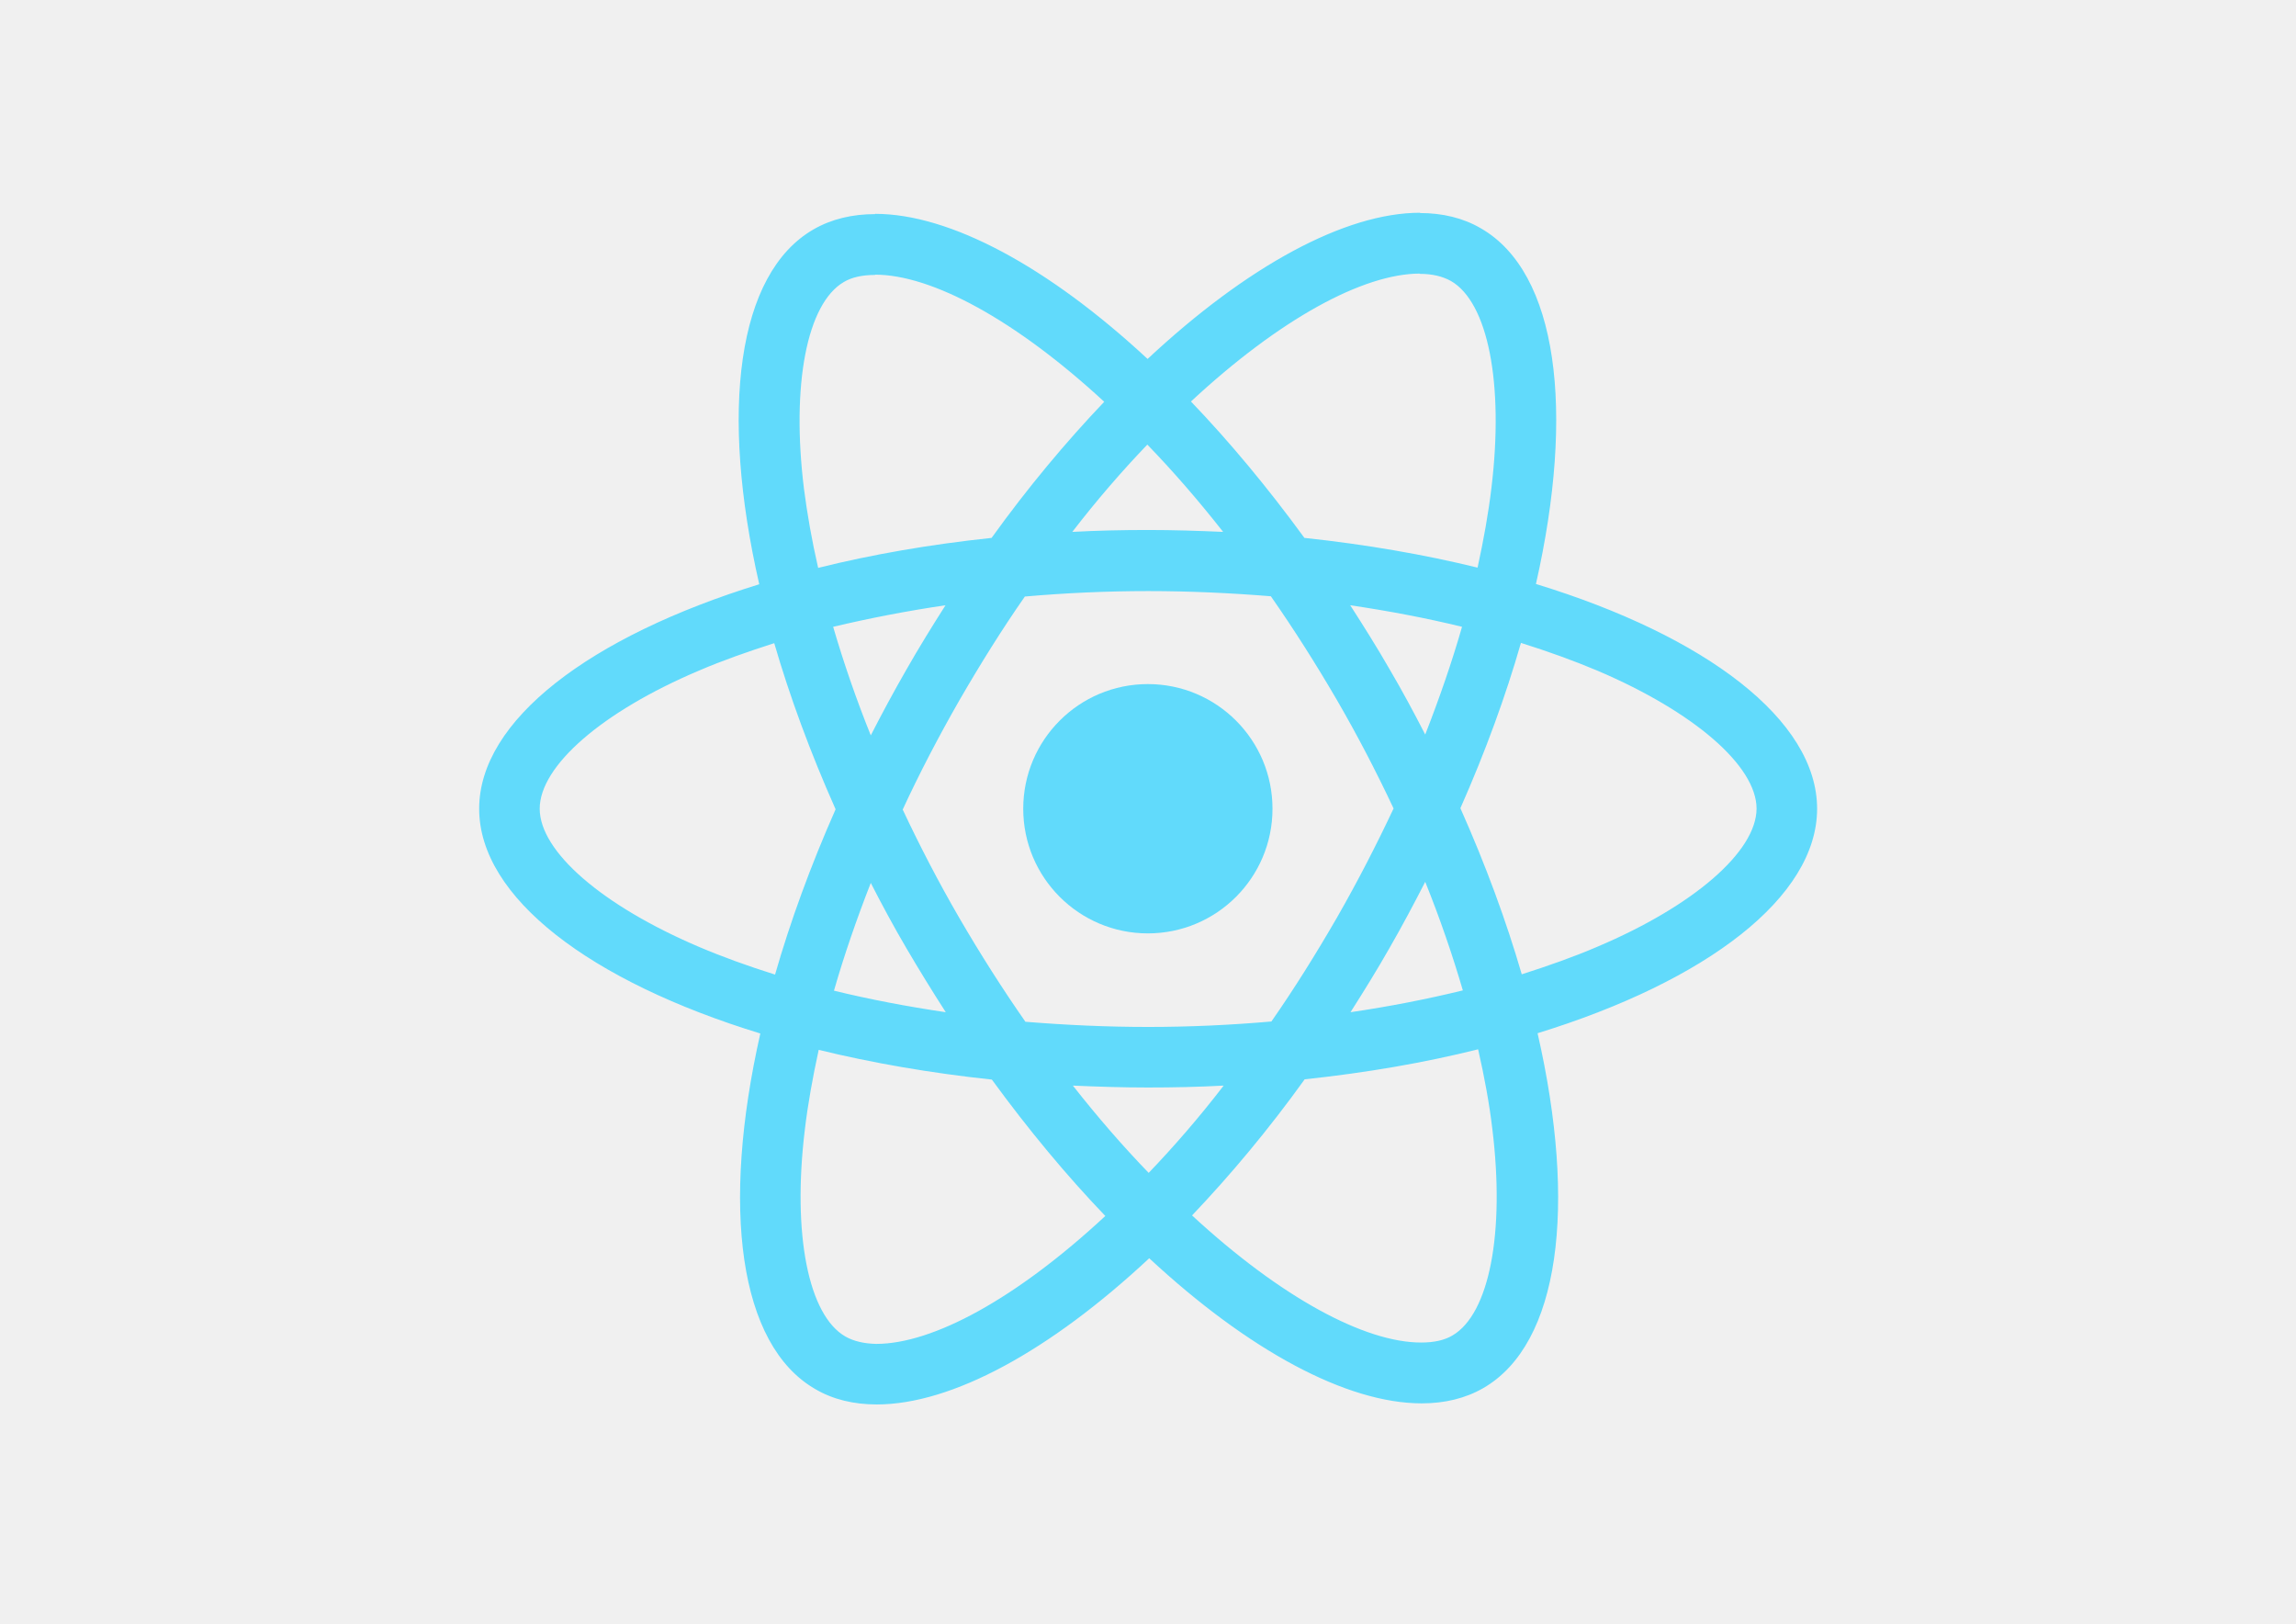
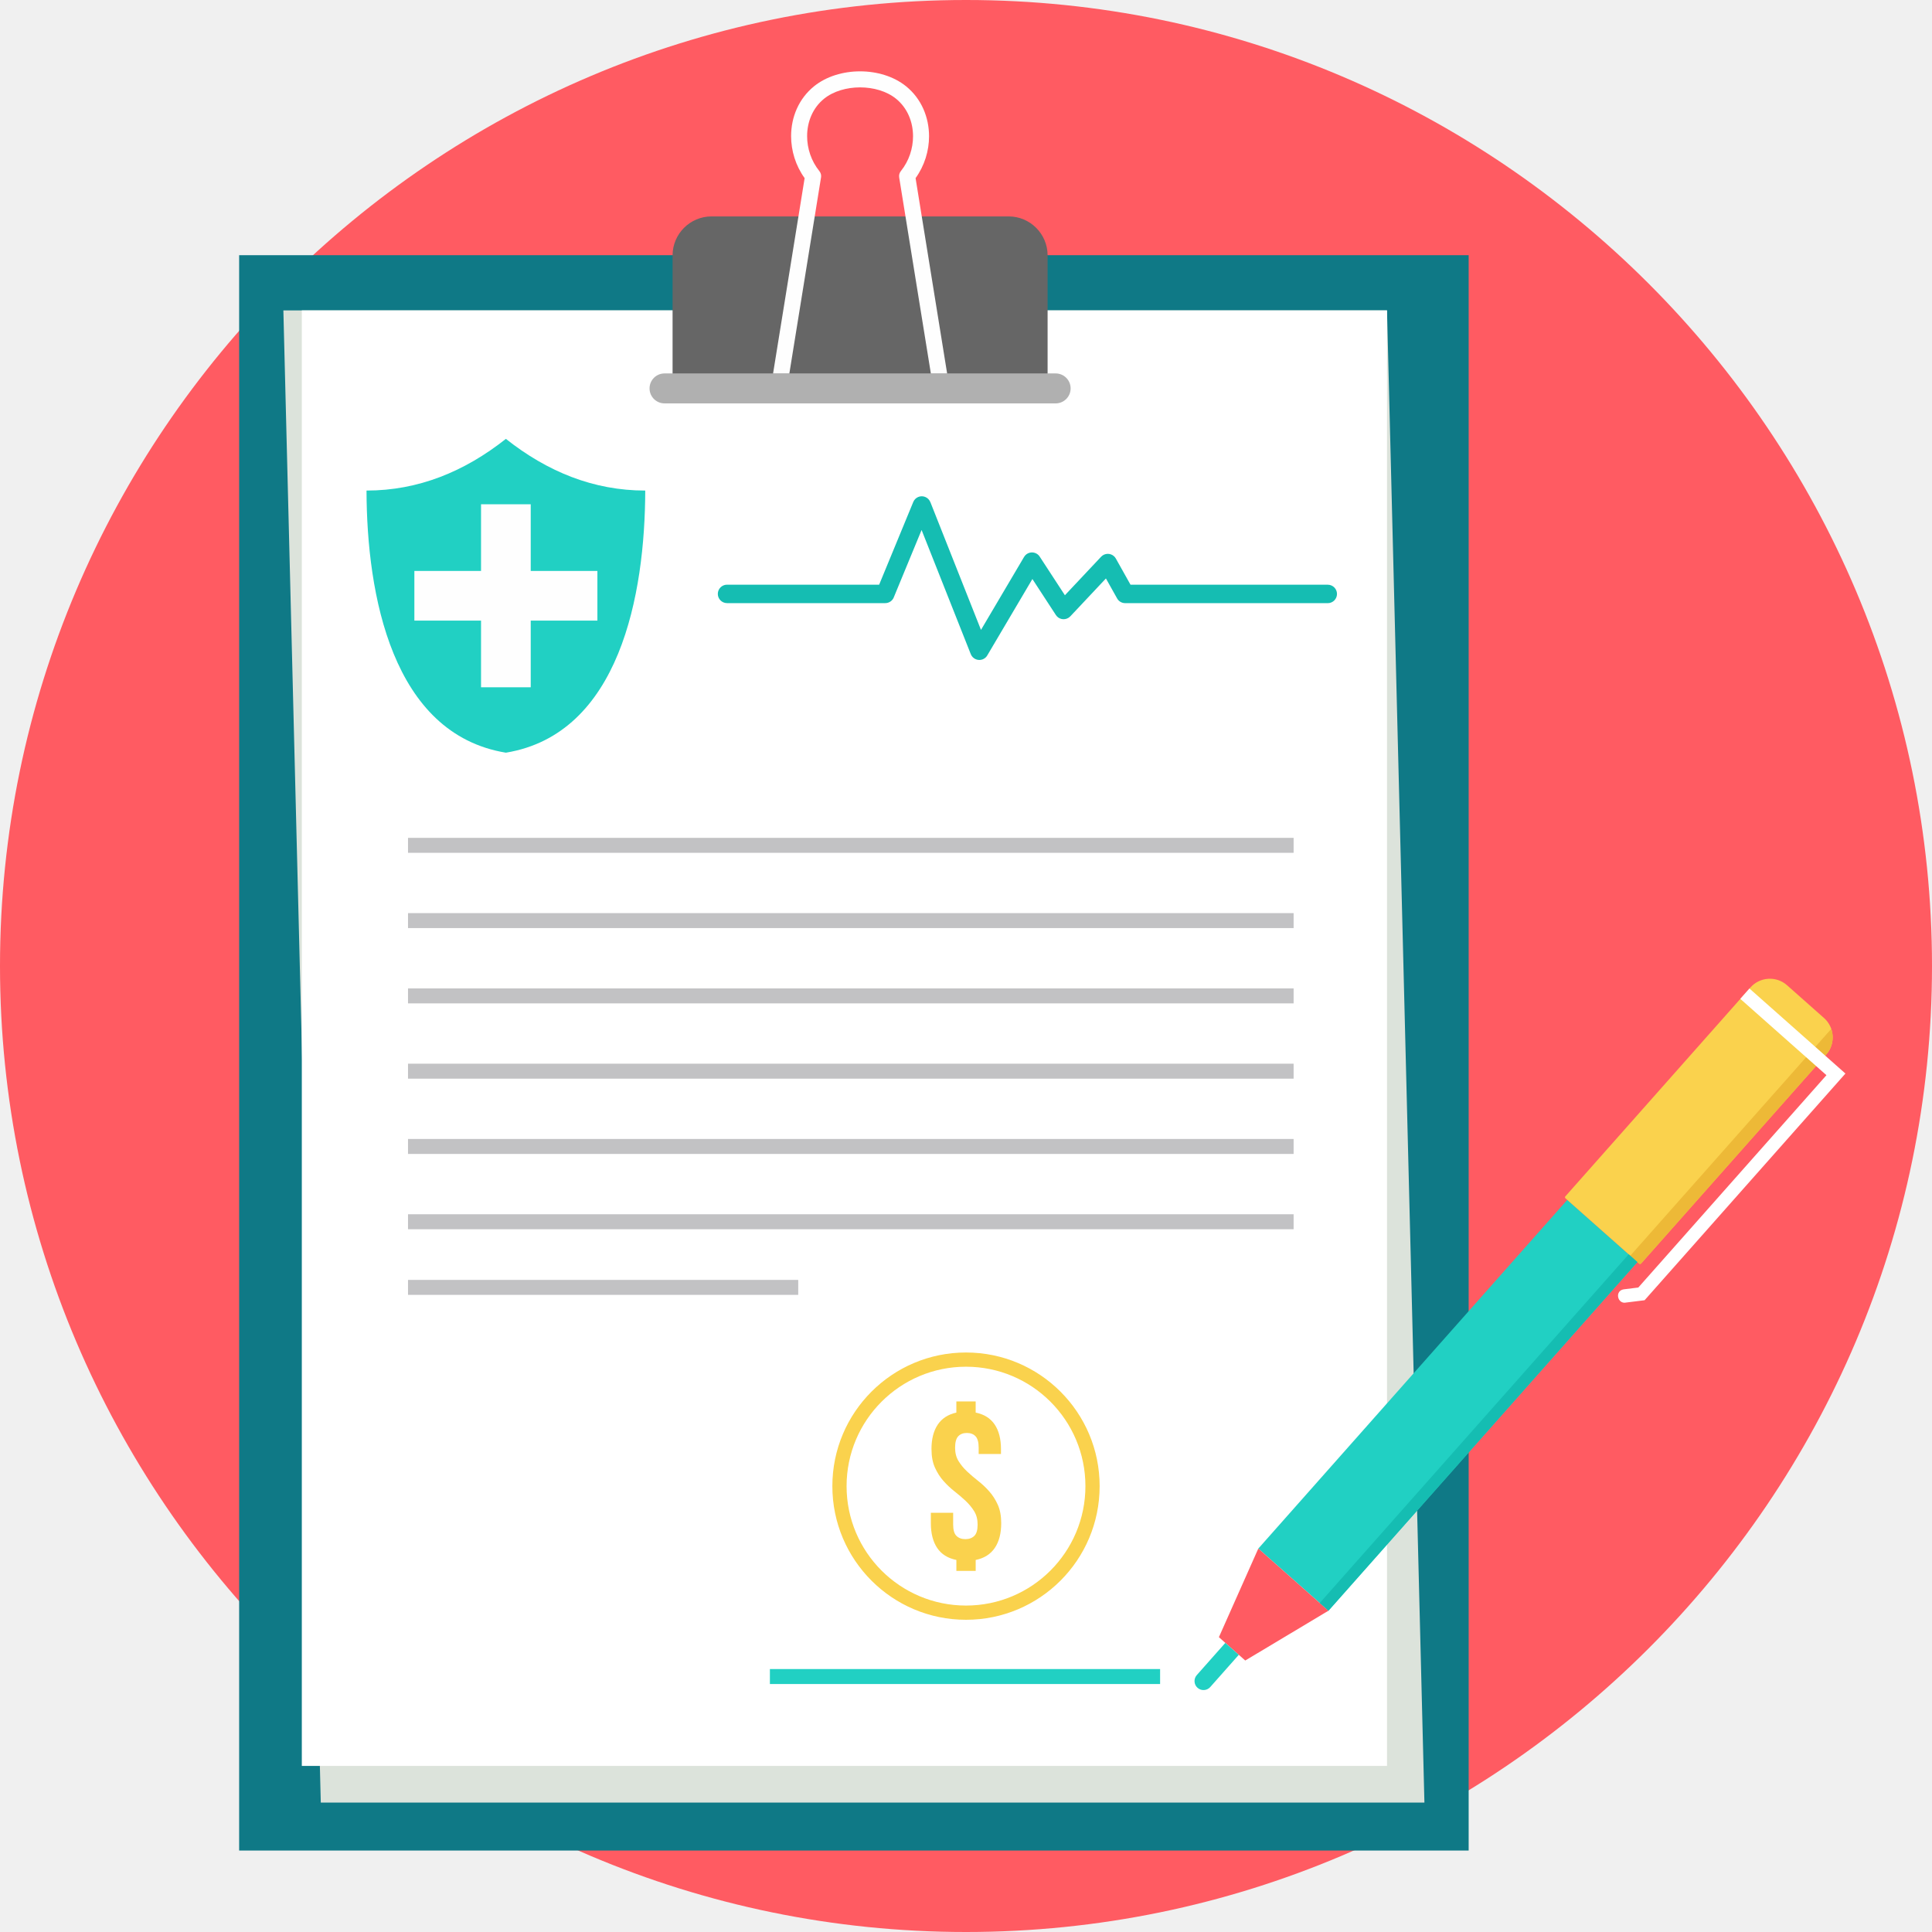
- <svg xmlns="http://www.w3.org/2000/svg" viewBox="0 0 841.9 595.3">
-   <g fill="#61DAFB">
-     <path d="M666.3 296.5c0-32.5-40.7-63.3-103.1-82.4 14.4-63.6 8-114.2-20.2-130.4-6.5-3.8-14.1-5.6-22.4-5.6v22.3c4.6 0 8.3.9 11.4 2.6 13.6 7.8 19.5 37.5 14.9 75.7-1.1 9.4-2.9 19.3-5.1 29.4-19.6-4.8-41-8.5-63.5-10.9-13.5-18.5-27.5-35.3-41.6-50 32.6-30.3 63.2-46.9 84-46.9V78c-27.5 0-63.5 19.6-99.9 53.6-36.4-33.8-72.4-53.2-99.9-53.2v22.3c20.7 0 51.4 16.5 84 46.6-14 14.7-28 31.4-41.3 49.9-22.6 2.4-44 6.1-63.6 11-2.3-10-4-19.7-5.2-29-4.7-38.2 1.1-67.9 14.6-75.8 3-1.8 6.9-2.6 11.5-2.6V78.5c-8.4 0-16 1.8-22.6 5.6-28.1 16.2-34.4 66.7-19.9 130.1-62.2 19.2-102.7 49.9-102.7 82.3 0 32.5 40.7 63.3 103.1 82.4-14.4 63.6-8 114.2 20.2 130.4 6.5 3.8 14.1 5.6 22.5 5.6 27.5 0 63.5-19.6 99.9-53.6 36.4 33.8 72.4 53.2 99.9 53.2 8.4 0 16-1.8 22.6-5.6 28.1-16.2 34.4-66.7 19.9-130.1 62-19.1 102.5-49.9 102.5-82.3zm-130.2-66.7c-3.7 12.9-8.3 26.2-13.5 39.5-4.1-8-8.4-16-13.1-24-4.6-8-9.5-15.8-14.4-23.4 14.2 2.1 27.9 4.7 41 7.9zm-45.8 106.5c-7.8 13.5-15.8 26.3-24.1 38.2-14.9 1.3-30 2-45.2 2-15.1 0-30.2-.7-45-1.9-8.3-11.9-16.4-24.6-24.2-38-7.6-13.1-14.5-26.4-20.8-39.8 6.2-13.4 13.2-26.8 20.7-39.9 7.8-13.5 15.8-26.3 24.1-38.2 14.9-1.3 30-2 45.2-2 15.1 0 30.2.7 45 1.9 8.3 11.9 16.4 24.6 24.2 38 7.6 13.1 14.5 26.4 20.8 39.8-6.3 13.4-13.2 26.8-20.7 39.9zm32.3-13c5.4 13.4 10 26.8 13.8 39.8-13.1 3.2-26.9 5.9-41.2 8 4.9-7.7 9.8-15.6 14.4-23.7 4.6-8 8.9-16.1 13-24.1zM421.2 430c-9.3-9.6-18.6-20.3-27.8-32 9 .4 18.2.7 27.5.7 9.4 0 18.7-.2 27.8-.7-9 11.7-18.3 22.4-27.5 32zm-74.4-58.9c-14.2-2.1-27.9-4.7-41-7.9 3.7-12.9 8.3-26.2 13.5-39.5 4.1 8 8.4 16 13.1 24 4.7 8 9.5 15.8 14.4 23.4zM420.7 163c9.3 9.6 18.6 20.3 27.8 32-9-.4-18.2-.7-27.5-.7-9.4 0-18.7.2-27.8.7 9-11.7 18.3-22.4 27.5-32zm-74 58.9c-4.9 7.7-9.8 15.6-14.4 23.7-4.6 8-8.9 16-13 24-5.4-13.4-10-26.8-13.8-39.8 13.1-3.1 26.9-5.8 41.2-7.9zm-90.5 125.2c-35.4-15.1-58.3-34.9-58.3-50.6 0-15.7 22.9-35.6 58.3-50.6 8.6-3.7 18-7 27.7-10.1 5.7 19.6 13.2 40 22.5 60.9-9.2 20.8-16.6 41.1-22.2 60.6-9.9-3.1-19.3-6.5-28-10.2zM310 490c-13.6-7.8-19.5-37.5-14.9-75.7 1.1-9.4 2.9-19.3 5.1-29.4 19.6 4.8 41 8.5 63.5 10.9 13.5 18.5 27.5 35.3 41.6 50-32.6 30.3-63.2 46.9-84 46.9-4.5-.1-8.3-1-11.3-2.7zm237.2-76.2c4.7 38.2-1.1 67.9-14.6 75.8-3 1.8-6.9 2.6-11.5 2.6-20.7 0-51.4-16.5-84-46.6 14-14.7 28-31.4 41.3-49.9 22.6-2.4 44-6.1 63.6-11 2.3 10.1 4.1 19.8 5.2 29.1zm38.5-66.7c-8.6 3.7-18 7-27.7 10.1-5.7-19.6-13.2-40-22.5-60.9 9.2-20.8 16.6-41.1 22.2-60.6 9.9 3.1 19.3 6.5 28.1 10.2 35.4 15.1 58.3 34.9 58.3 50.6-.1 15.7-23 35.6-58.4 50.6zM320.8 78.4z" />
-     <circle cx="420.9" cy="296.5" r="45.7" />
-     <path d="M520.5 78.1z" />
+ <svg xmlns="http://www.w3.org/2000/svg" version="1.1" id="Layer_1" viewBox="0 0 512 512" xml:space="preserve">
+   <path style="fill:#FF5B62;" d="M256,512c140.998,0,256-114.998,256-256S397.002,0,256,0S0,114.998,0,256  C0,396.998,114.998,512,256,512z" />
+   <rect x="63.376" y="67.628" style="fill:#0F7986;" width="325.834" height="422.784" />
+   <polygon style="fill:#DCE3DB;" points="75.097,82.258 367.571,82.258 377.486,477.702 85.012,477.702 " />
+   <rect x="79.984" y="82.259" style="fill:#FFFFFF;" width="287.588" height="385.727" />
+   <path style="fill:#666666;" d="M188.548,57.351h78.764c5.672,0,10.314,4.642,10.314,10.314v33.856h-99.387V67.665  c0-5.672,4.642-10.314,10.314-10.314C188.553,57.351,188.548,57.351,188.548,57.351z" />
+   <path style="fill:#B0B0B0;" d="M176.109,98.962h103.646c2.194,0,3.972,1.778,3.972,3.97l0,0c0,2.193-1.779,3.97-3.972,3.97H176.109  c-2.194,0-3.972-1.778-3.972-3.97l0,0C172.137,100.739,173.915,98.962,176.109,98.962z" />
+   <path style="fill:#FEFEFE;" d="M217.572,47.074l-8.383,51.888h-4.314l8.36-51.753c-2.378-3.298-3.584-7.252-3.584-11.131  c0-2.485,0.494-4.956,1.496-7.215c1.011-2.282,2.54-4.347,4.591-6.004c6.526-5.266,17.838-5.27,24.364-0.005  c2.055,1.658,3.589,3.732,4.605,6.023c1.002,2.268,1.501,4.744,1.501,7.238c0,3.865-1.201,7.801-3.57,11.089l8.36,51.758h-4.314  l-8.383-51.888c-0.125-0.661,0.069-1.302,0.471-1.779c2.12-2.651,3.192-5.944,3.192-9.182c0-1.921-0.378-3.816-1.141-5.528  c-0.749-1.691-1.875-3.215-3.376-4.429c-4.96-4.004-14.101-3.995-19.057,0.005c-1.496,1.206-2.614,2.725-3.362,4.411  c-0.758,1.709-1.132,3.593-1.132,5.505c0,3.275,1.095,6.605,3.252,9.275c0.406,0.503,0.54,1.136,0.429,1.723l0,0L217.572,47.074  L217.572,47.074z" />
+   <rect x="371.281" y="310.666" transform="matrix(0.7485 0.6632 -0.6632 0.7485 343.4767 -160.7881)" style="fill:#21D0C3;" width="24.836" height="123.464" />
+   <path style="fill:#FF5B62;" d="M333.462,410.387l18.591,16.471l-22.05,13.196l-6.983-6.185L333.462,410.387z" />
+   <path style="fill:#FAD24D;" d="M473.572,261.09l9.81,8.693c2.822,2.503,3.085,6.859,0.587,9.681l-49.07,55.384  c-0.13,0.148-0.351,0.157-0.494,0.028l-19.551-17.32c-0.143-0.13-0.157-0.351-0.028-0.494l49.07-55.384  c2.499-2.823,6.859-3.085,9.681-0.587h-0.005V261.09z" />
+   <path style="fill:#EDB937;" d="M483.969,279.468l-49.084,55.398c-0.13,0.13-0.328,0.143-0.471,0.028l-0.014-0.014l-2.364-2.097  l53.268-60.123c0.78,2.268,0.36,4.891-1.339,6.804L483.969,279.468z" />
+   <path style="fill:#21D0C3;" d="M324.723,435.38l3.57,3.164l-7.565,8.54c-0.868,0.984-2.383,1.072-3.367,0.204l0,0  c-0.984-0.868-1.072-2.383-0.204-3.367L324.723,435.38z" />
+   <path style="fill:#FFFFFF;" d="M463.627,261.972l24.133,21.38l1.297,1.15l-1.215,1.371l-51.541,58.173l-0.471,0.531l-0.702,0.088  l-4.605,0.573c-1.967,0.005-2.522-3.159-0.25-3.547l3.898-0.485l49.855-56.27l-22.83-20.23l2.429-2.744v0.01H463.627z" />
+   <g>
+     <rect x="390.3" y="317.868" transform="matrix(0.7485 0.6632 -0.6632 0.7485 350.3004 -164.3752)" style="fill:#15BDB2;" width="3.079" height="123.464" />
+     <path style="fill:#15BDB2;" d="M192.672,159.833c-1.348,0-2.443-1.095-2.443-2.443c0-1.348,1.095-2.443,2.443-2.443h40.312   l9.043-21.921c0.513-1.243,1.935-1.838,3.178-1.325c0.638,0.264,1.104,0.767,1.339,1.358l0.009-0.005l13.418,33.874l11.418-19.334   c0.684-1.16,2.18-1.543,3.339-0.859c0.365,0.218,0.656,0.517,0.859,0.859l6.623,10.152l9.598-10.207   c0.919-0.979,2.466-1.025,3.445-0.106c0.185,0.176,0.337,0.369,0.457,0.582l3.889,6.942h52.275c1.348,0,2.443,1.095,2.443,2.443   s-1.095,2.443-2.443,2.443h-53.702v-0.005c-0.854,0-1.682-0.448-2.125-1.247l-2.965-5.293l-9.441,10.041l-0.005-0.005   c-0.134,0.139-0.281,0.267-0.448,0.374c-1.127,0.73-2.637,0.411-3.367-0.716l-6.226-9.547l-11.889,20.134   c-0.263,0.508-0.702,0.924-1.271,1.15c-1.252,0.494-2.675-0.125-3.169-1.376l-13.035-32.9l-7.303,17.689   c-0.318,0.979-1.234,1.691-2.323,1.691L192.672,159.833L192.672,159.833z" />
  </g>
+   <rect x="108.129" y="222.036" style="fill:#C2C2C4;" width="234.692" height="3.967" />
+   <path style="fill:#FFFFFF;" d="M134.064,95.506c-12.119,10.476-25.681,16.027-41.241,14.775  c-0.845,34.839,8.055,73.905,41.241,78.842c33.186-4.937,42.086-43.998,41.241-78.842  C159.745,111.534,146.184,105.982,134.064,95.506z" />
+   <path style="fill:#21D0C3;" d="M97.132,130.004c0.065,27.56,6.762,64.501,36.932,69.466c30.17-4.965,36.867-41.911,36.932-69.466  c-13.722,0-25.957-5.011-36.932-13.699C123.086,124.993,110.85,130.004,97.132,130.004z" />
+   <path style="fill:#FEFEFE;" d="M127.478,133.635h13.172v17.666h17.667v13.172H140.65v17.667h-13.172v-17.667h-17.667v-13.172h17.667  C127.478,151.301,127.478,133.635,127.478,133.635z" />
+   <g>
+     <rect x="108.129" y="241.987" style="fill:#C2C2C4;" width="234.692" height="3.967" />
+     <rect x="108.129" y="261.938" style="fill:#C2C2C4;" width="234.692" height="3.967" />
+     <rect x="108.129" y="281.889" style="fill:#C2C2C4;" width="234.692" height="3.967" />
+     <rect x="108.129" y="301.84" style="fill:#C2C2C4;" width="234.692" height="3.967" />
+     <rect x="108.129" y="321.792" style="fill:#C2C2C4;" width="234.692" height="3.967" />
+     <rect x="108.129" y="339.188" style="fill:#C2C2C4;" width="103.408" height="3.967" />
+   </g>
+   <rect x="204.031" y="442.316" style="fill:#21D0C3;" width="103.408" height="3.967" />
+   <path style="fill:#FAD24D;" d="M256,358.426c9.778,0,18.637,3.963,25.043,10.374c6.406,6.406,10.374,15.265,10.374,25.043  s-3.967,18.637-10.374,25.043S265.778,429.26,256,429.26s-18.637-3.967-25.043-10.374c-6.41-6.41-10.374-15.265-10.374-25.043  s3.963-18.637,10.374-25.043C237.367,362.389,246.222,358.426,256,358.426z M246.85,384.065c0-2.693,0.55-4.859,1.649-6.508  c1.099-1.649,2.749-2.721,4.946-3.21v-2.956h5.118v2.956c2.236,0.457,3.912,1.506,5.03,3.155c1.118,1.649,1.677,3.839,1.677,6.568  v1.252h-5.912v-1.649c0-1.441-0.272-2.452-0.822-3.039c-0.55-0.587-1.316-0.882-2.301-0.882s-1.751,0.295-2.3,0.882  c-0.55,0.587-0.826,1.603-0.826,3.039c0,1.367,0.304,2.54,0.91,3.524c0.605,0.984,1.362,1.903,2.273,2.758  c0.91,0.854,1.884,1.686,2.928,2.503s2.018,1.737,2.928,2.758c0.91,1.025,1.668,2.208,2.273,3.552s0.91,2.965,0.91,4.859  c0,2.73-0.568,4.928-1.705,6.595c-1.136,1.668-2.822,2.73-5.057,3.183v2.9h-5.118v-2.9c-2.273-0.457-3.972-1.515-5.09-3.183  c-1.118-1.668-1.677-3.865-1.677-6.595v-2.73h5.912v3.127c0,1.441,0.295,2.443,0.882,3.011s1.376,0.854,2.36,0.854  c0.984,0,1.774-0.286,2.36-0.854c0.587-0.568,0.882-1.575,0.882-3.011c0-1.362-0.3-2.54-0.91-3.524  c-0.605-0.984-1.367-1.903-2.273-2.758c-0.91-0.854-1.884-1.686-2.928-2.503s-2.018-1.737-2.928-2.758  c-0.91-1.025-1.668-2.208-2.273-3.552c-0.605-1.344-0.91-2.965-0.91-4.859L246.85,384.065z M278.378,371.464  c-5.727-5.727-13.639-9.27-22.378-9.27s-16.65,3.543-22.378,9.27c-5.728,5.727-9.27,13.639-9.27,22.378  c0,8.739,3.543,16.651,9.27,22.378c5.727,5.723,13.639,9.27,22.378,9.27c8.739,0,16.65-3.543,22.378-9.27  c5.723-5.727,9.27-13.639,9.27-22.378C287.648,385.104,284.105,377.192,278.378,371.464z" />
</svg>
